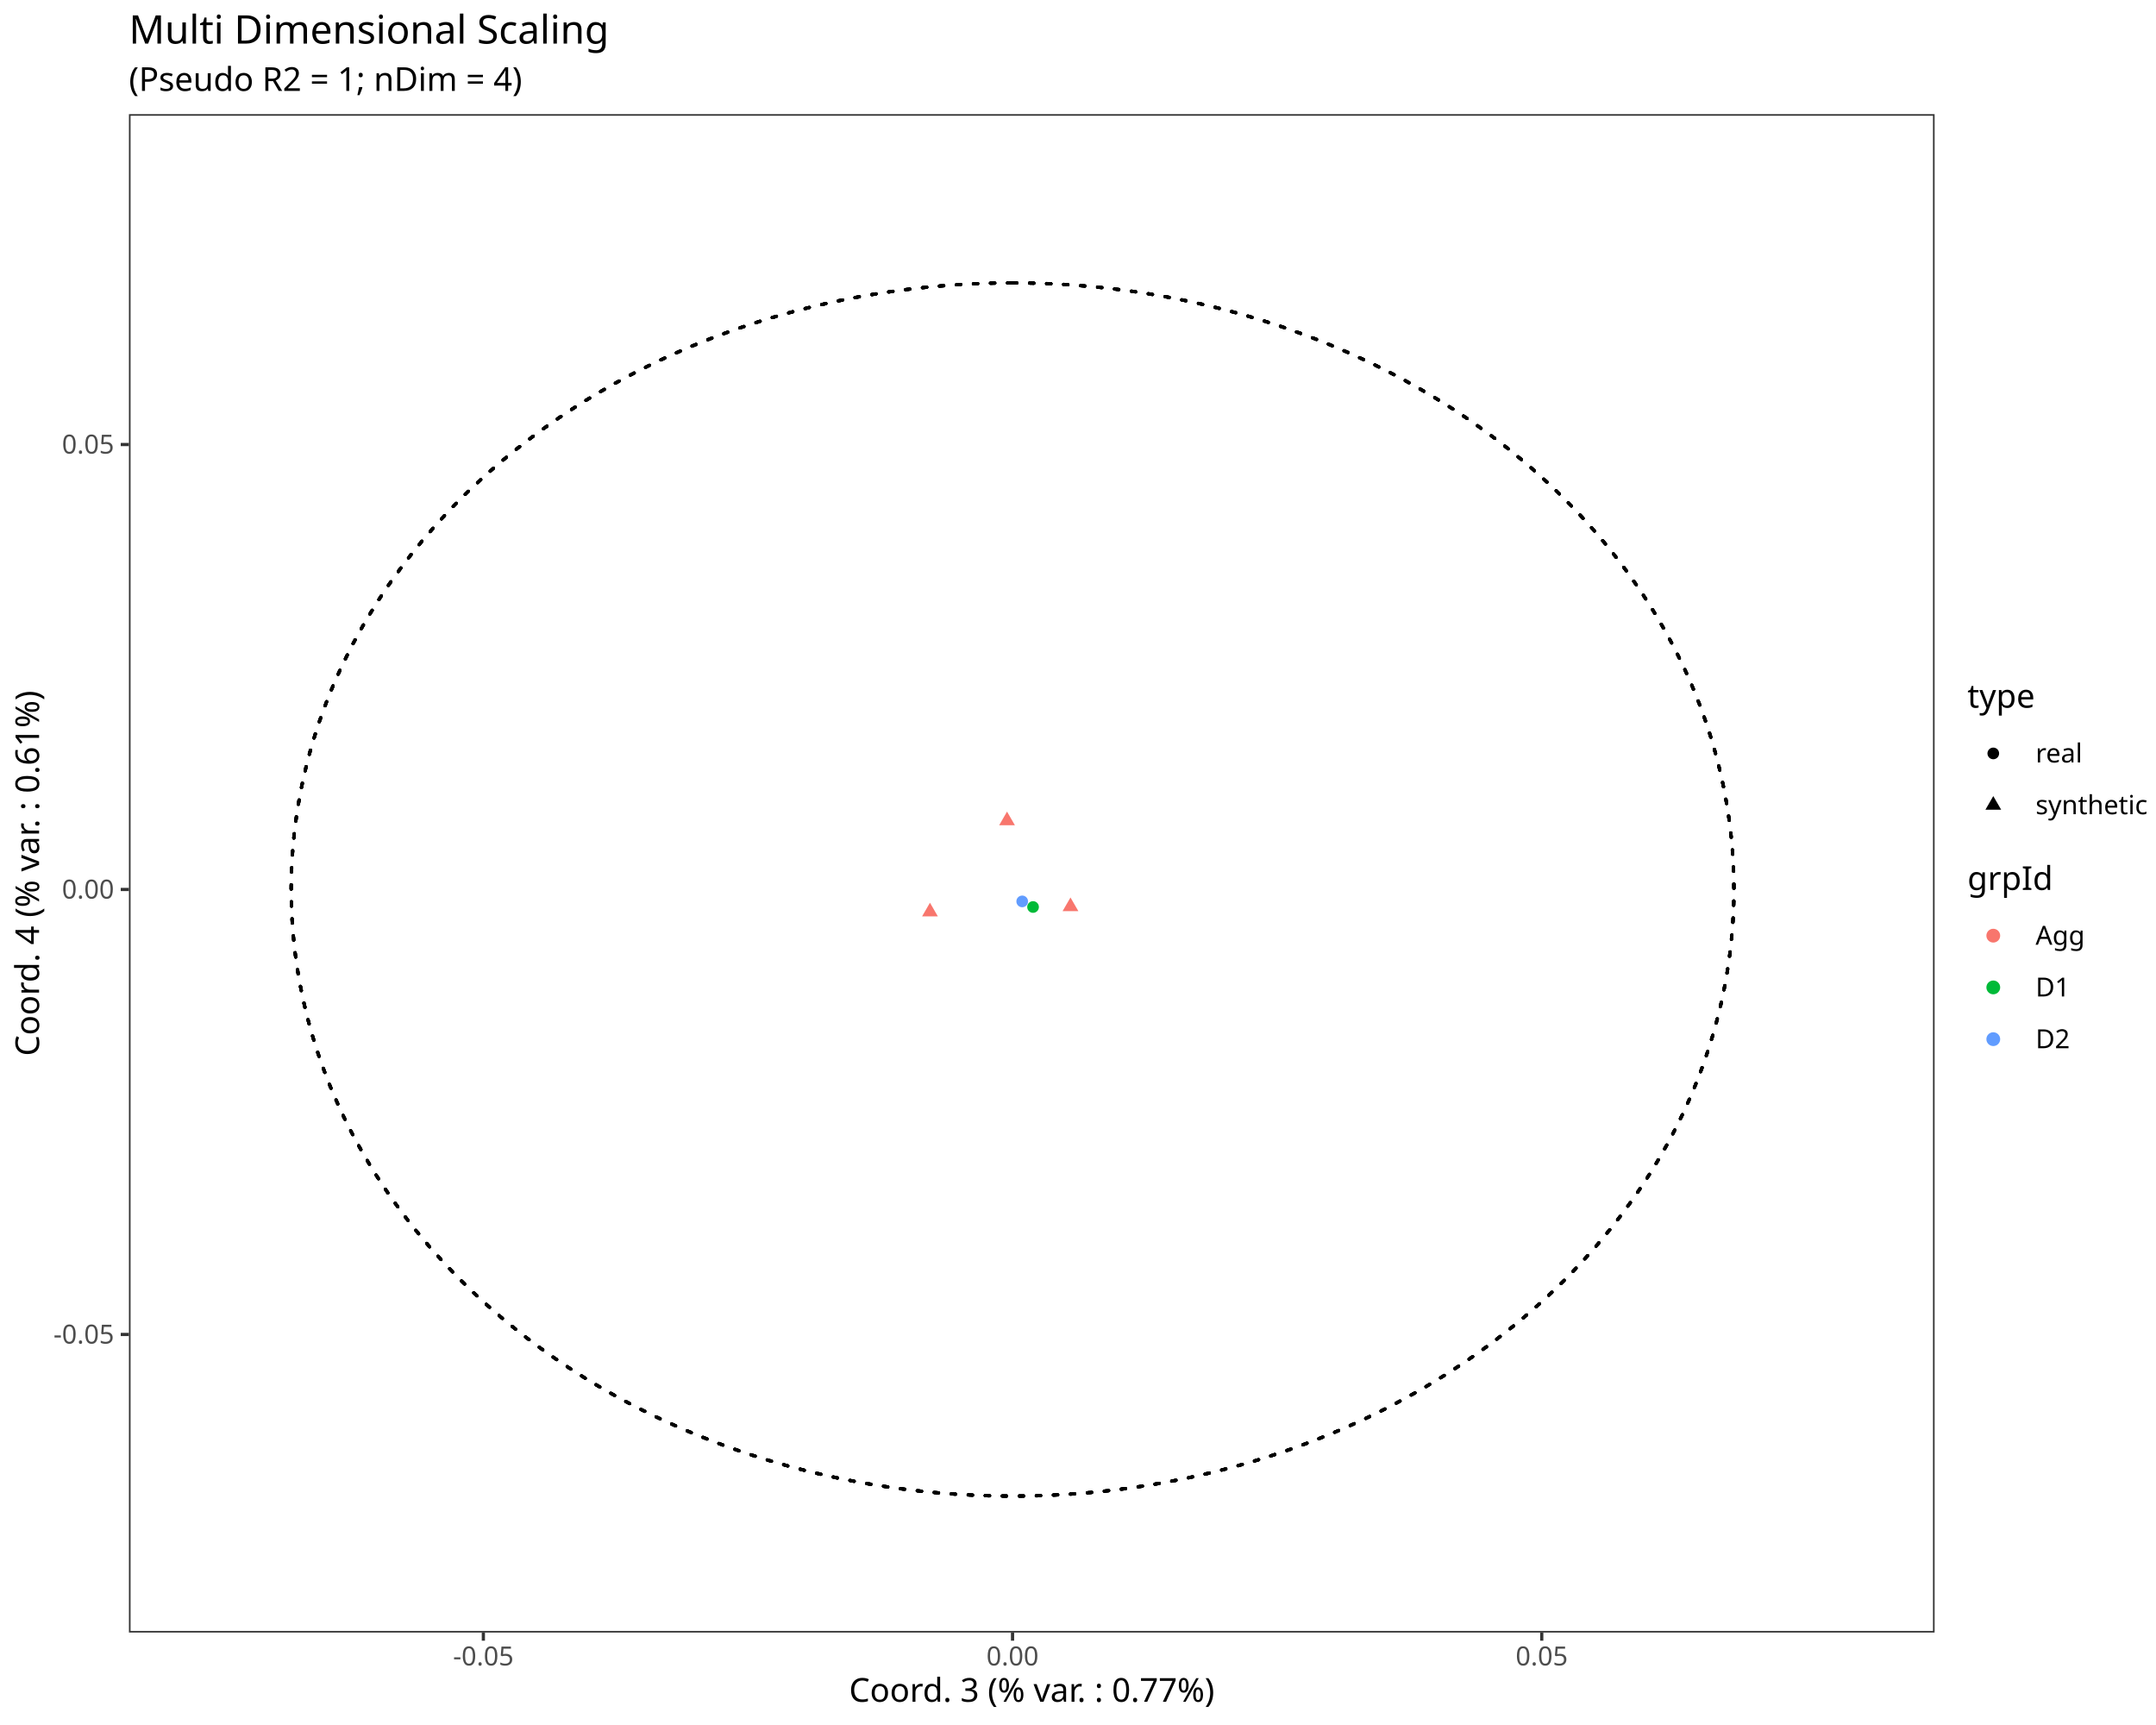
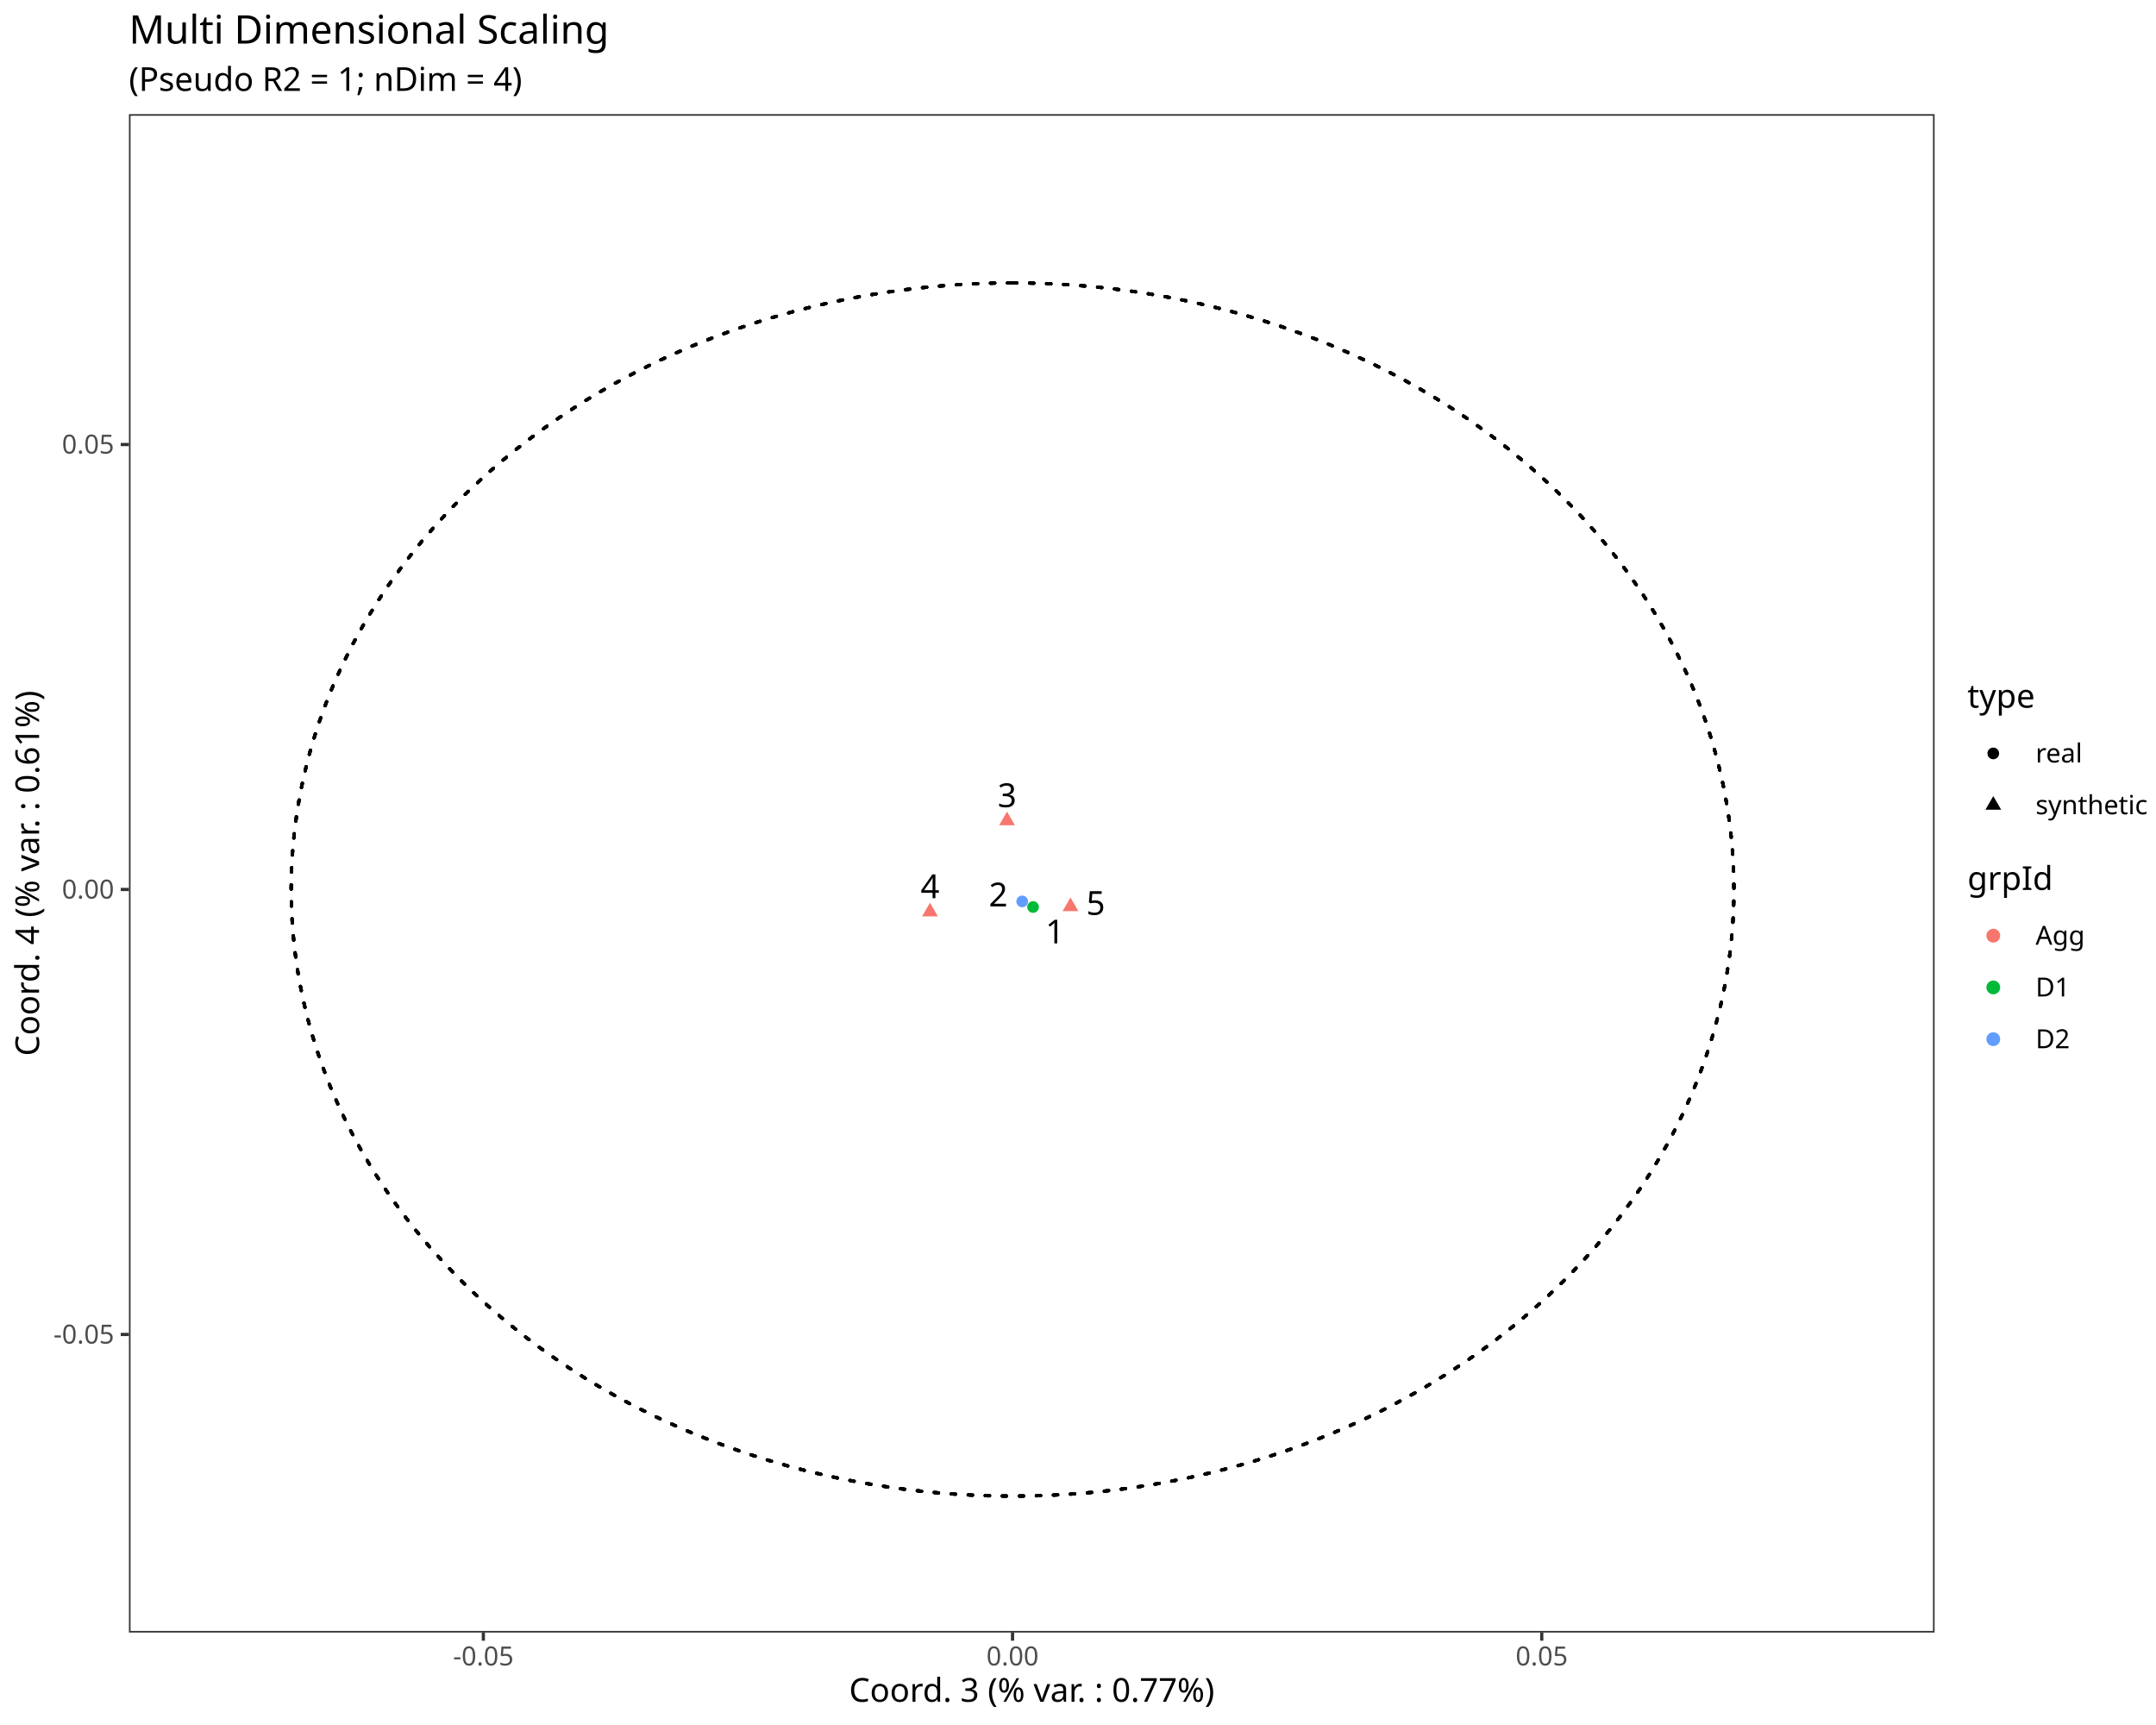
<svg xmlns="http://www.w3.org/2000/svg" class="svglite" data-engine-version="2.0" width="720.00pt" height="576.00pt" viewBox="0 0 720.00 576.00">
  <defs>
    <style type="text/css">
    .svglite line, .svglite polyline, .svglite polygon, .svglite path, .svglite rect, .svglite circle {
      fill: none;
      stroke: #000000;
      stroke-linecap: round;
      stroke-linejoin: round;
      stroke-miterlimit: 10.00;
    }
  </style>
  </defs>
  <rect width="100%" height="100%" style="stroke: none; fill: #FFFFFF;" />
  <defs>
    <clipPath id="cpMC4wMHw3MjAuMDB8MC4wMHw1NzYuMDA=">
      <rect x="0.00" y="0.00" width="720.00" height="576.00" />
    </clipPath>
  </defs>
  <g clip-path="url(#cpMC4wMHw3MjAuMDB8MC4wMHw1NzYuMDA=)">
    <rect x="0.00" y="0.00" width="720.00" height="576.00" style="stroke-width: 1.07; stroke: #FFFFFF; fill: #FFFFFF;" />
  </g>
  <defs>
    <clipPath id="cpNDMuMDZ8NjQ2LjA3fDM4LjEyfDU0NS4xMQ==">
      <rect x="43.06" y="38.12" width="603.00" height="507.00" />
    </clipPath>
  </defs>
  <g clip-path="url(#cpNDMuMDZ8NjQ2LjA3fDM4LjEyfDU0NS4xMQ==)">
    <rect x="43.06" y="38.12" width="603.00" height="507.00" style="stroke-width: 1.07; stroke: none; fill: #FFFFFF;" />
+     <text x="352.30" y="315.01" text-anchor="middle" style="font-size: 11.04px; font-family: sans;" textLength="6.14px" lengthAdjust="spacingAndGlyphs">1</text>
+     <text x="333.37" y="302.66" text-anchor="middle" style="font-size: 11.04px; font-family: sans;" textLength="6.14px" lengthAdjust="spacingAndGlyphs">2</text>
+     <text x="336.32" y="269.50" text-anchor="middle" style="font-size: 11.04px; font-family: sans;" textLength="6.14px" lengthAdjust="spacingAndGlyphs">3</text>
+     <text x="310.58" y="299.92" text-anchor="middle" style="font-size: 11.04px; font-family: sans;" textLength="6.14px" lengthAdjust="spacingAndGlyphs">4</text>
+     <text x="365.91" y="305.48" text-anchor="middle" style="font-size: 11.04px; font-family: sans;" textLength="6.14px" lengthAdjust="spacingAndGlyphs">5</text>
    <circle cx="344.99" cy="302.86" r="1.95" style="stroke-width: 0.71; stroke: none; fill: #00BA38;" />
    <circle cx="341.37" cy="300.99" r="1.95" style="stroke-width: 0.71; stroke: none; fill: #619CFF;" />
    <polygon points="336.30,271.00 338.93,275.56 333.67,275.56 " style="stroke-width: 0.71; stroke: none; fill: #F8766D;" />
    <polygon points="310.56,301.43 313.20,305.99 307.93,305.99 " style="stroke-width: 0.71; stroke: none; fill: #F8766D;" />
    <polygon points="357.49,299.68 360.12,304.24 354.85,304.24 " style="stroke-width: 0.71; stroke: none; fill: #F8766D;" />
    <polygon points="338.14,94.47 342.35,94.50 346.55,94.59 350.75,94.74 354.95,94.96 359.14,95.24 363.32,95.58 367.50,95.98 371.67,96.44 375.83,96.96 379.97,97.54 384.11,98.19 388.23,98.89 392.33,99.66 396.42,100.48 400.49,101.37 404.54,102.31 408.58,103.32 412.59,104.38 416.57,105.50 420.54,106.68 424.47,107.92 428.39,109.21 432.27,110.57 436.13,111.98 439.95,113.44 443.75,114.97 447.51,116.54 451.24,118.17 454.93,119.86 458.59,121.60 462.22,123.40 465.80,125.24 469.35,127.14 472.85,129.09 476.32,131.10 479.74,133.15 483.12,135.25 486.46,137.40 489.75,139.60 492.99,141.85 496.19,144.15 499.34,146.49 502.44,148.88 505.49,151.31 508.49,153.79 511.43,156.31 514.33,158.88 517.17,161.48 519.95,164.13 522.68,166.82 525.36,169.55 527.98,172.31 530.54,175.12 533.04,177.96 535.48,180.84 537.86,183.75 540.18,186.70 542.44,189.68 544.64,192.69 546.77,195.74 548.84,198.82 550.85,201.92 552.79,205.06 554.66,208.22 556.47,211.41 558.22,214.63 559.89,217.87 561.50,221.14 563.04,224.43 564.52,227.74 565.92,231.07 567.25,234.42 568.52,237.79 569.71,241.18 570.84,244.59 571.89,248.01 572.87,251.45 573.78,254.90 574.62,258.37 575.39,261.84 576.08,265.33 576.70,268.82 577.25,272.33 577.73,275.84 578.13,279.36 578.46,282.88 578.72,286.41 578.90,289.95 579.01,293.48 579.05,297.01 579.01,300.55 578.90,304.08 578.72,307.61 578.46,311.14 578.13,314.67 577.73,318.19 577.25,321.70 576.70,325.20 576.08,328.70 575.39,332.19 574.62,335.66 573.78,339.13 572.87,342.58 571.89,346.01 570.84,349.44 569.71,352.84 568.52,356.23 567.25,359.60 565.92,362.96 564.52,366.29 563.04,369.60 561.50,372.89 559.89,376.16 558.22,379.40 556.47,382.61 554.66,385.81 552.79,388.97 550.85,392.10 548.84,395.21 546.77,398.29 544.64,401.33 542.44,404.35 540.18,407.33 537.86,410.28 535.48,413.19 533.04,416.07 530.54,418.91 527.98,421.71 525.36,424.48 522.68,427.21 519.95,429.90 517.17,432.54 514.33,435.15 511.43,437.72 508.49,440.24 505.49,442.71 502.44,445.15 499.34,447.54 496.19,449.88 492.99,452.17 489.75,454.42 486.46,456.62 483.12,458.78 479.74,460.88 476.32,462.93 472.85,464.93 469.35,466.88 465.80,468.78 462.22,470.63 458.59,472.43 454.93,474.17 451.24,475.85 447.51,477.49 443.75,479.06 439.95,480.58 436.13,482.05 432.27,483.46 428.39,484.81 424.47,486.11 420.54,487.35 416.57,488.53 412.59,489.65 408.58,490.71 404.54,491.72 400.49,492.66 396.42,493.55 392.33,494.37 388.23,495.14 384.11,495.84 379.97,496.48 375.83,497.07 371.67,497.59 367.50,498.05 363.32,498.45 359.14,498.79 354.95,499.07 350.75,499.28 346.55,499.44 342.35,499.53 338.14,499.56 333.94,499.53 329.73,499.44 325.53,499.28 321.34,499.07 317.15,498.79 312.96,498.45 308.78,498.05 304.62,497.59 300.46,497.07 296.31,496.48 292.18,495.84 288.06,495.14 283.95,494.37 279.86,493.55 275.79,492.66 271.74,491.72 267.71,490.71 263.70,489.65 259.71,488.53 255.75,487.35 251.81,486.11 247.90,484.81 244.01,483.46 240.16,482.05 236.33,480.58 232.54,479.06 228.77,477.49 225.05,475.85 221.35,474.17 217.69,472.43 214.07,470.63 210.48,468.78 206.94,466.88 203.43,464.93 199.97,462.93 196.54,460.88 193.16,458.78 189.83,456.62 186.54,454.42 183.29,452.17 180.10,449.88 176.95,447.54 173.85,445.15 170.80,442.71 167.80,440.24 164.85,437.72 161.96,435.15 159.12,432.54 156.33,429.90 153.60,427.21 150.93,424.48 148.31,421.71 145.75,418.91 143.25,416.07 140.81,413.19 138.42,410.28 136.10,407.33 133.85,404.35 131.65,401.33 129.51,398.29 127.44,395.21 125.44,392.10 123.50,388.97 121.62,385.81 119.81,382.61 118.07,379.40 116.39,376.16 114.78,372.89 113.24,369.60 111.77,366.29 110.36,362.96 109.03,359.60 107.77,356.23 106.57,352.84 105.45,349.44 104.40,346.01 103.41,342.58 102.50,339.13 101.67,335.66 100.90,332.19 100.21,328.70 99.58,325.20 99.04,321.70 98.56,318.19 98.16,314.67 97.83,311.14 97.57,307.61 97.39,304.08 97.28,300.55 97.24,297.01 97.28,293.48 97.39,289.95 97.57,286.41 97.83,282.88 98.16,279.36 98.56,275.84 99.04,272.33 99.58,268.82 100.21,265.33 100.90,261.84 101.67,258.37 102.50,254.90 103.41,251.45 104.40,248.01 105.45,244.59 106.57,241.18 107.77,237.79 109.03,234.42 110.36,231.07 111.77,227.74 113.24,224.43 114.78,221.14 116.39,217.87 118.07,214.63 119.81,211.41 121.62,208.22 123.50,205.06 125.44,201.92 127.44,198.82 129.51,195.74 131.65,192.69 133.85,189.68 136.10,186.70 138.42,183.75 140.81,180.84 143.25,177.96 145.75,175.12 148.31,172.31 150.93,169.55 153.60,166.82 156.33,164.13 159.12,161.48 161.96,158.88 164.85,156.31 167.80,153.79 170.80,151.31 173.85,148.88 176.95,146.49 180.10,144.15 183.29,141.85 186.54,139.60 189.83,137.40 193.16,135.25 196.54,133.15 199.97,131.10 203.43,129.09 206.94,127.14 210.48,125.24 214.07,123.40 217.69,121.60 221.35,119.86 225.05,118.17 228.77,116.54 232.54,114.97 236.33,113.44 240.16,111.98 244.01,110.57 247.90,109.21 251.81,107.92 255.75,106.68 259.71,105.50 263.70,104.38 267.71,103.32 271.74,102.31 275.79,101.37 279.86,100.48 283.95,99.66 288.06,98.89 292.18,98.19 296.31,97.54 300.46,96.96 304.62,96.44 308.78,95.98 312.96,95.58 317.15,95.24 321.34,94.96 325.53,94.74 329.73,94.59 333.94,94.50 338.14,94.47 " style="stroke-width: 1.07; stroke-dasharray: 1.42,4.27; fill: none;" />
    <polygon points="338.14,94.47 342.35,94.50 346.55,94.59 350.75,94.74 354.95,94.96 359.14,95.24 363.32,95.58 367.50,95.98 371.67,96.44 375.83,96.96 379.97,97.54 384.11,98.19 388.23,98.89 392.33,99.66 396.42,100.48 400.49,101.37 404.54,102.31 408.58,103.32 412.59,104.38 416.57,105.50 420.54,106.68 424.47,107.92 428.39,109.21 432.27,110.57 436.13,111.98 439.95,113.44 443.75,114.97 447.51,116.54 451.24,118.17 454.93,119.86 458.59,121.60 462.22,123.40 465.80,125.24 469.35,127.14 472.85,129.09 476.32,131.10 479.74,133.15 483.12,135.25 486.46,137.40 489.75,139.60 492.99,141.85 496.19,144.15 499.34,146.49 502.44,148.88 505.49,151.31 508.49,153.79 511.43,156.31 514.33,158.88 517.17,161.48 519.95,164.13 522.68,166.82 525.36,169.55 527.98,172.31 530.54,175.12 533.04,177.96 535.48,180.84 537.86,183.75 540.18,186.70 542.44,189.68 544.64,192.69 546.77,195.74 548.84,198.82 550.85,201.92 552.79,205.06 554.66,208.22 556.47,211.41 558.22,214.63 559.89,217.87 561.50,221.14 563.04,224.43 564.52,227.74 565.92,231.07 567.25,234.42 568.52,237.79 569.71,241.18 570.84,244.59 571.89,248.01 572.87,251.45 573.78,254.90 574.62,258.37 575.39,261.84 576.08,265.33 576.70,268.82 577.25,272.33 577.73,275.84 578.13,279.36 578.46,282.88 578.72,286.41 578.90,289.95 579.01,293.48 579.05,297.01 579.01,300.55 578.90,304.08 578.72,307.61 578.46,311.14 578.13,314.67 577.73,318.19 577.25,321.70 576.70,325.20 576.08,328.70 575.39,332.19 574.62,335.66 573.78,339.13 572.87,342.58 571.89,346.01 570.84,349.44 569.71,352.84 568.52,356.23 567.25,359.60 565.92,362.96 564.52,366.29 563.04,369.60 561.50,372.89 559.89,376.16 558.22,379.40 556.47,382.61 554.66,385.81 552.79,388.97 550.85,392.10 548.84,395.21 546.77,398.29 544.64,401.33 542.44,404.35 540.18,407.33 537.86,410.28 535.48,413.19 533.04,416.07 530.54,418.91 527.98,421.71 525.36,424.48 522.68,427.21 519.95,429.90 517.17,432.54 514.33,435.15 511.43,437.72 508.49,440.24 505.49,442.71 502.44,445.15 499.34,447.54 496.19,449.88 492.99,452.17 489.75,454.42 486.46,456.62 483.12,458.78 479.74,460.88 476.32,462.93 472.85,464.93 469.35,466.88 465.80,468.78 462.22,470.63 458.59,472.43 454.93,474.17 451.24,475.85 447.51,477.49 443.75,479.06 439.95,480.58 436.13,482.05 432.27,483.46 428.39,484.81 424.47,486.11 420.54,487.35 416.57,488.53 412.59,489.65 408.58,490.71 404.54,491.72 400.49,492.66 396.42,493.55 392.33,494.37 388.23,495.14 384.11,495.84 379.97,496.48 375.83,497.07 371.67,497.59 367.50,498.05 363.32,498.45 359.14,498.79 354.95,499.07 350.75,499.28 346.55,499.44 342.35,499.53 338.14,499.56 333.94,499.53 329.73,499.44 325.53,499.28 321.34,499.07 317.15,498.79 312.96,498.45 308.78,498.05 304.62,497.59 300.46,497.07 296.31,496.48 292.18,495.84 288.06,495.14 283.95,494.37 279.86,493.55 275.79,492.66 271.74,491.72 267.71,490.71 263.70,489.65 259.71,488.53 255.75,487.35 251.81,486.11 247.90,484.81 244.01,483.46 240.16,482.05 236.33,480.58 232.54,479.06 228.77,477.49 225.05,475.85 221.35,474.17 217.69,472.43 214.07,470.63 210.48,468.78 206.94,466.88 203.43,464.93 199.97,462.93 196.54,460.88 193.16,458.78 189.83,456.62 186.54,454.42 183.29,452.17 180.10,449.88 176.95,447.54 173.85,445.15 170.80,442.71 167.80,440.24 164.85,437.72 161.96,435.15 159.12,432.54 156.33,429.90 153.60,427.21 150.93,424.48 148.31,421.71 145.75,418.91 143.25,416.07 140.81,413.19 138.42,410.28 136.10,407.33 133.85,404.35 131.65,401.33 129.51,398.29 127.44,395.21 125.44,392.10 123.50,388.97 121.62,385.81 119.81,382.61 118.07,379.40 116.39,376.16 114.78,372.89 113.24,369.60 111.77,366.29 110.36,362.96 109.03,359.60 107.77,356.23 106.57,352.84 105.45,349.44 104.40,346.01 103.41,342.58 102.50,339.13 101.67,335.66 100.90,332.19 100.21,328.70 99.58,325.20 99.04,321.70 98.56,318.19 98.16,314.67 97.83,311.14 97.57,307.61 97.39,304.08 97.28,300.55 97.24,297.01 97.28,293.48 97.39,289.95 97.57,286.41 97.83,282.88 98.16,279.36 98.56,275.84 99.04,272.33 99.58,268.82 100.21,265.33 100.90,261.84 101.67,258.37 102.50,254.90 103.41,251.45 104.40,248.01 105.45,244.59 106.57,241.18 107.77,237.79 109.03,234.42 110.36,231.07 111.77,227.74 113.24,224.43 114.78,221.14 116.39,217.87 118.07,214.63 119.81,211.41 121.62,208.22 123.50,205.06 125.44,201.92 127.44,198.82 129.51,195.74 131.65,192.69 133.85,189.68 136.10,186.70 138.42,183.75 140.81,180.84 143.25,177.96 145.75,175.12 148.31,172.31 150.93,169.55 153.60,166.82 156.33,164.13 159.12,161.48 161.96,158.88 164.85,156.31 167.80,153.79 170.80,151.31 173.85,148.88 176.95,146.49 180.10,144.15 183.29,141.85 186.54,139.60 189.83,137.40 193.16,135.25 196.54,133.15 199.97,131.10 203.43,129.09 206.94,127.14 210.48,125.24 214.07,123.40 217.69,121.60 221.35,119.86 225.05,118.17 228.77,116.54 232.54,114.97 236.33,113.44 240.16,111.98 244.01,110.57 247.90,109.21 251.81,107.92 255.75,106.68 259.71,105.50 263.70,104.38 267.71,103.32 271.74,102.31 275.79,101.37 279.86,100.48 283.95,99.66 288.06,98.89 292.18,98.19 296.31,97.54 300.46,96.96 304.62,96.44 308.78,95.98 312.96,95.58 317.15,95.24 321.34,94.96 325.53,94.74 329.73,94.59 333.94,94.50 338.14,94.47 " style="stroke-width: 1.07; stroke-dasharray: 1.42,4.27; fill: none;" />
    <polygon points="338.14,94.47 342.35,94.50 346.55,94.59 350.75,94.74 354.95,94.96 359.14,95.24 363.32,95.58 367.50,95.98 371.67,96.44 375.83,96.96 379.97,97.54 384.11,98.19 388.23,98.89 392.33,99.66 396.42,100.48 400.49,101.37 404.54,102.31 408.58,103.32 412.59,104.38 416.57,105.50 420.54,106.68 424.47,107.92 428.39,109.21 432.27,110.57 436.13,111.98 439.95,113.44 443.75,114.97 447.51,116.54 451.24,118.17 454.93,119.86 458.59,121.60 462.22,123.40 465.80,125.24 469.35,127.14 472.85,129.09 476.32,131.10 479.74,133.15 483.12,135.25 486.46,137.40 489.75,139.60 492.99,141.85 496.19,144.15 499.34,146.49 502.44,148.88 505.49,151.31 508.49,153.79 511.43,156.31 514.33,158.88 517.17,161.48 519.95,164.13 522.68,166.82 525.36,169.55 527.98,172.31 530.54,175.12 533.04,177.96 535.48,180.84 537.86,183.75 540.18,186.70 542.44,189.68 544.64,192.69 546.77,195.74 548.84,198.82 550.85,201.92 552.79,205.06 554.66,208.22 556.47,211.41 558.22,214.63 559.89,217.87 561.50,221.14 563.04,224.43 564.52,227.74 565.92,231.07 567.25,234.42 568.52,237.79 569.71,241.18 570.84,244.59 571.89,248.01 572.87,251.45 573.78,254.90 574.62,258.37 575.39,261.84 576.08,265.33 576.70,268.82 577.25,272.33 577.73,275.84 578.13,279.36 578.46,282.88 578.72,286.41 578.90,289.95 579.01,293.48 579.05,297.01 579.01,300.55 578.90,304.08 578.72,307.61 578.46,311.14 578.13,314.67 577.73,318.19 577.25,321.70 576.70,325.20 576.08,328.70 575.39,332.19 574.62,335.66 573.78,339.13 572.87,342.58 571.89,346.01 570.84,349.44 569.71,352.84 568.52,356.23 567.25,359.60 565.92,362.96 564.52,366.29 563.04,369.60 561.50,372.89 559.89,376.16 558.22,379.40 556.47,382.61 554.66,385.81 552.79,388.97 550.85,392.10 548.84,395.21 546.77,398.29 544.64,401.33 542.44,404.35 540.18,407.33 537.86,410.28 535.48,413.19 533.04,416.07 530.54,418.91 527.98,421.71 525.36,424.48 522.68,427.21 519.95,429.90 517.17,432.54 514.33,435.15 511.43,437.72 508.49,440.24 505.49,442.71 502.44,445.15 499.34,447.54 496.19,449.88 492.99,452.17 489.75,454.42 486.46,456.62 483.12,458.78 479.74,460.88 476.32,462.93 472.85,464.93 469.35,466.88 465.80,468.78 462.22,470.63 458.59,472.43 454.93,474.17 451.24,475.85 447.51,477.49 443.75,479.06 439.95,480.58 436.13,482.05 432.27,483.46 428.39,484.81 424.47,486.11 420.54,487.35 416.57,488.53 412.59,489.65 408.58,490.71 404.54,491.72 400.49,492.66 396.42,493.55 392.33,494.37 388.23,495.14 384.11,495.84 379.97,496.48 375.83,497.07 371.67,497.59 367.50,498.05 363.32,498.45 359.14,498.79 354.95,499.07 350.75,499.28 346.55,499.44 342.35,499.53 338.14,499.56 333.94,499.53 329.73,499.44 325.53,499.28 321.34,499.07 317.15,498.79 312.96,498.45 308.78,498.05 304.62,497.59 300.46,497.07 296.31,496.48 292.18,495.84 288.06,495.14 283.95,494.37 279.86,493.55 275.79,492.66 271.74,491.72 267.71,490.71 263.70,489.65 259.71,488.53 255.75,487.35 251.81,486.11 247.90,484.81 244.01,483.46 240.16,482.05 236.33,480.58 232.54,479.06 228.77,477.49 225.05,475.85 221.35,474.17 217.69,472.43 214.07,470.63 210.48,468.78 206.94,466.88 203.43,464.93 199.97,462.93 196.54,460.88 193.16,458.78 189.83,456.62 186.54,454.42 183.29,452.17 180.10,449.88 176.95,447.54 173.85,445.15 170.80,442.71 167.80,440.24 164.85,437.72 161.96,435.15 159.12,432.54 156.33,429.90 153.60,427.21 150.93,424.48 148.31,421.71 145.75,418.91 143.25,416.07 140.81,413.19 138.42,410.28 136.10,407.33 133.85,404.35 131.65,401.33 129.51,398.29 127.44,395.21 125.44,392.10 123.50,388.97 121.62,385.81 119.81,382.61 118.07,379.40 116.39,376.16 114.78,372.89 113.24,369.60 111.77,366.29 110.36,362.96 109.03,359.60 107.77,356.23 106.57,352.84 105.45,349.44 104.40,346.01 103.41,342.58 102.50,339.13 101.67,335.66 100.90,332.19 100.21,328.70 99.58,325.20 99.04,321.70 98.56,318.19 98.16,314.67 97.83,311.14 97.57,307.61 97.39,304.08 97.28,300.55 97.24,297.01 97.28,293.48 97.39,289.95 97.57,286.41 97.83,282.88 98.16,279.36 98.56,275.84 99.04,272.33 99.58,268.82 100.21,265.33 100.90,261.84 101.67,258.37 102.50,254.90 103.41,251.45 104.40,248.01 105.45,244.59 106.57,241.18 107.77,237.79 109.03,234.42 110.36,231.07 111.77,227.74 113.24,224.43 114.78,221.14 116.39,217.87 118.07,214.63 119.81,211.41 121.62,208.22 123.50,205.06 125.44,201.92 127.44,198.82 129.51,195.74 131.65,192.69 133.85,189.68 136.10,186.70 138.42,183.75 140.81,180.84 143.25,177.96 145.75,175.12 148.31,172.31 150.93,169.55 153.60,166.82 156.33,164.13 159.12,161.48 161.96,158.88 164.85,156.31 167.80,153.79 170.80,151.31 173.85,148.88 176.95,146.49 180.10,144.15 183.29,141.85 186.54,139.60 189.83,137.40 193.16,135.25 196.54,133.15 199.97,131.10 203.43,129.09 206.94,127.14 210.48,125.24 214.07,123.40 217.69,121.60 221.35,119.86 225.05,118.17 228.77,116.54 232.54,114.97 236.33,113.44 240.16,111.98 244.01,110.57 247.90,109.21 251.81,107.92 255.75,106.68 259.71,105.50 263.70,104.38 267.71,103.32 271.74,102.31 275.79,101.37 279.86,100.48 283.95,99.66 288.06,98.89 292.18,98.19 296.31,97.54 300.46,96.96 304.62,96.44 308.78,95.98 312.96,95.58 317.15,95.24 321.34,94.96 325.53,94.74 329.73,94.59 333.94,94.50 338.14,94.47 " style="stroke-width: 1.07; stroke-dasharray: 1.42,4.27; fill: none;" />
    <polygon points="338.14,94.47 342.35,94.50 346.55,94.59 350.75,94.74 354.95,94.96 359.14,95.24 363.32,95.58 367.50,95.98 371.67,96.44 375.83,96.96 379.97,97.54 384.11,98.19 388.23,98.89 392.33,99.66 396.42,100.48 400.49,101.37 404.54,102.31 408.58,103.32 412.59,104.38 416.57,105.50 420.54,106.68 424.47,107.92 428.39,109.21 432.27,110.57 436.13,111.98 439.95,113.44 443.75,114.97 447.51,116.54 451.24,118.17 454.93,119.86 458.59,121.60 462.22,123.40 465.80,125.24 469.35,127.14 472.85,129.09 476.32,131.10 479.74,133.15 483.12,135.25 486.46,137.40 489.75,139.60 492.99,141.85 496.19,144.15 499.34,146.49 502.44,148.88 505.49,151.31 508.49,153.79 511.43,156.31 514.33,158.88 517.17,161.48 519.95,164.13 522.68,166.82 525.36,169.55 527.98,172.31 530.54,175.12 533.04,177.96 535.48,180.84 537.86,183.75 540.18,186.70 542.44,189.68 544.64,192.69 546.77,195.74 548.84,198.82 550.85,201.92 552.79,205.06 554.66,208.22 556.47,211.41 558.22,214.63 559.89,217.87 561.50,221.14 563.04,224.43 564.52,227.74 565.92,231.07 567.25,234.42 568.52,237.79 569.71,241.18 570.84,244.59 571.89,248.01 572.87,251.45 573.78,254.90 574.62,258.37 575.39,261.84 576.08,265.33 576.70,268.82 577.25,272.33 577.73,275.84 578.13,279.36 578.46,282.88 578.72,286.41 578.90,289.95 579.01,293.48 579.05,297.01 579.01,300.55 578.90,304.08 578.72,307.61 578.46,311.14 578.13,314.67 577.73,318.19 577.25,321.70 576.70,325.20 576.08,328.70 575.39,332.19 574.62,335.66 573.78,339.13 572.87,342.58 571.89,346.01 570.84,349.44 569.71,352.84 568.52,356.23 567.25,359.60 565.92,362.96 564.52,366.29 563.04,369.60 561.50,372.89 559.89,376.16 558.22,379.40 556.47,382.61 554.66,385.81 552.79,388.97 550.85,392.10 548.84,395.21 546.77,398.29 544.64,401.33 542.44,404.35 540.18,407.33 537.86,410.28 535.48,413.19 533.04,416.07 530.54,418.91 527.98,421.71 525.36,424.48 522.68,427.21 519.95,429.90 517.17,432.54 514.33,435.15 511.43,437.72 508.49,440.24 505.49,442.71 502.44,445.15 499.34,447.54 496.19,449.88 492.99,452.17 489.75,454.42 486.46,456.62 483.12,458.78 479.74,460.88 476.32,462.93 472.85,464.93 469.35,466.88 465.80,468.78 462.22,470.63 458.59,472.43 454.93,474.17 451.24,475.85 447.51,477.49 443.75,479.06 439.95,480.58 436.13,482.05 432.27,483.46 428.39,484.81 424.47,486.11 420.54,487.35 416.57,488.53 412.59,489.65 408.58,490.71 404.54,491.72 400.49,492.66 396.42,493.55 392.33,494.37 388.23,495.14 384.11,495.84 379.97,496.48 375.83,497.07 371.67,497.59 367.50,498.05 363.32,498.45 359.14,498.79 354.95,499.07 350.75,499.28 346.55,499.44 342.35,499.53 338.14,499.56 333.94,499.53 329.73,499.44 325.53,499.28 321.34,499.07 317.15,498.79 312.96,498.45 308.78,498.05 304.62,497.59 300.46,497.07 296.31,496.48 292.18,495.84 288.06,495.14 283.95,494.37 279.86,493.55 275.79,492.66 271.74,491.72 267.71,490.71 263.70,489.65 259.71,488.53 255.75,487.35 251.81,486.11 247.90,484.81 244.01,483.46 240.16,482.05 236.33,480.58 232.54,479.06 228.77,477.49 225.05,475.85 221.35,474.17 217.69,472.43 214.07,470.63 210.48,468.78 206.94,466.88 203.43,464.93 199.97,462.93 196.54,460.88 193.16,458.78 189.83,456.62 186.54,454.42 183.29,452.17 180.10,449.88 176.95,447.54 173.85,445.15 170.80,442.71 167.80,440.24 164.85,437.72 161.96,435.15 159.12,432.54 156.33,429.90 153.60,427.21 150.93,424.48 148.31,421.71 145.75,418.91 143.25,416.07 140.81,413.19 138.42,410.28 136.10,407.33 133.85,404.35 131.65,401.33 129.51,398.29 127.44,395.21 125.44,392.10 123.50,388.97 121.62,385.81 119.81,382.61 118.07,379.40 116.39,376.16 114.78,372.89 113.24,369.60 111.77,366.29 110.36,362.96 109.03,359.60 107.77,356.23 106.57,352.84 105.45,349.44 104.40,346.01 103.41,342.58 102.50,339.13 101.67,335.66 100.90,332.19 100.21,328.70 99.58,325.20 99.04,321.70 98.56,318.19 98.16,314.67 97.83,311.14 97.57,307.61 97.39,304.08 97.28,300.55 97.24,297.01 97.28,293.48 97.39,289.95 97.57,286.41 97.83,282.88 98.16,279.36 98.56,275.84 99.04,272.33 99.58,268.82 100.21,265.33 100.90,261.84 101.67,258.37 102.50,254.90 103.41,251.45 104.40,248.01 105.45,244.59 106.57,241.18 107.77,237.79 109.03,234.42 110.36,231.07 111.77,227.74 113.24,224.43 114.78,221.14 116.39,217.87 118.07,214.63 119.81,211.41 121.62,208.22 123.50,205.06 125.44,201.92 127.44,198.82 129.51,195.74 131.65,192.69 133.85,189.68 136.10,186.70 138.42,183.75 140.81,180.84 143.25,177.96 145.75,175.12 148.31,172.31 150.93,169.55 153.60,166.82 156.33,164.13 159.12,161.48 161.96,158.88 164.85,156.31 167.80,153.79 170.80,151.31 173.85,148.88 176.95,146.49 180.10,144.15 183.29,141.85 186.54,139.60 189.83,137.40 193.16,135.25 196.54,133.15 199.97,131.10 203.43,129.09 206.94,127.14 210.48,125.24 214.07,123.40 217.69,121.60 221.35,119.86 225.05,118.17 228.77,116.54 232.54,114.97 236.33,113.44 240.16,111.98 244.01,110.57 247.90,109.21 251.81,107.92 255.75,106.68 259.71,105.50 263.70,104.38 267.71,103.32 271.74,102.31 275.79,101.37 279.86,100.48 283.95,99.66 288.06,98.89 292.18,98.19 296.31,97.54 300.46,96.96 304.62,96.44 308.78,95.98 312.96,95.58 317.15,95.24 321.34,94.96 325.53,94.74 329.73,94.59 333.94,94.50 338.14,94.47 " style="stroke-width: 1.07; stroke-dasharray: 1.42,4.27; fill: none;" />
    <polygon points="338.14,94.47 342.35,94.50 346.55,94.59 350.75,94.74 354.95,94.96 359.14,95.24 363.32,95.58 367.50,95.98 371.67,96.44 375.83,96.96 379.97,97.54 384.11,98.19 388.23,98.89 392.33,99.66 396.42,100.48 400.49,101.37 404.54,102.31 408.58,103.32 412.59,104.38 416.57,105.50 420.54,106.68 424.47,107.92 428.39,109.21 432.27,110.57 436.13,111.98 439.95,113.44 443.75,114.97 447.51,116.54 451.24,118.17 454.93,119.86 458.59,121.60 462.22,123.40 465.80,125.24 469.35,127.14 472.85,129.09 476.32,131.10 479.74,133.15 483.12,135.25 486.46,137.40 489.75,139.60 492.99,141.85 496.19,144.15 499.34,146.49 502.44,148.88 505.49,151.31 508.49,153.79 511.43,156.31 514.33,158.88 517.17,161.48 519.95,164.13 522.68,166.82 525.36,169.55 527.98,172.31 530.54,175.12 533.04,177.96 535.48,180.84 537.86,183.75 540.18,186.70 542.44,189.68 544.64,192.69 546.77,195.74 548.84,198.82 550.85,201.92 552.79,205.06 554.66,208.22 556.47,211.41 558.22,214.63 559.89,217.87 561.50,221.14 563.04,224.43 564.52,227.74 565.92,231.07 567.25,234.42 568.52,237.79 569.71,241.18 570.84,244.59 571.89,248.01 572.87,251.45 573.78,254.90 574.62,258.37 575.39,261.84 576.08,265.33 576.70,268.82 577.25,272.33 577.73,275.84 578.13,279.36 578.46,282.88 578.72,286.41 578.90,289.95 579.01,293.48 579.05,297.01 579.01,300.55 578.90,304.08 578.72,307.61 578.46,311.14 578.13,314.67 577.73,318.19 577.25,321.70 576.70,325.20 576.08,328.70 575.39,332.19 574.62,335.66 573.78,339.13 572.87,342.58 571.89,346.01 570.84,349.44 569.71,352.84 568.52,356.23 567.25,359.60 565.92,362.96 564.52,366.29 563.04,369.60 561.50,372.89 559.89,376.16 558.22,379.40 556.47,382.61 554.66,385.81 552.79,388.97 550.85,392.10 548.84,395.21 546.77,398.29 544.64,401.33 542.44,404.35 540.18,407.33 537.86,410.28 535.48,413.19 533.04,416.07 530.54,418.91 527.98,421.71 525.36,424.48 522.68,427.21 519.95,429.90 517.17,432.54 514.33,435.15 511.43,437.72 508.49,440.24 505.49,442.71 502.44,445.15 499.34,447.54 496.19,449.88 492.99,452.17 489.75,454.42 486.46,456.62 483.12,458.78 479.74,460.88 476.32,462.93 472.85,464.93 469.35,466.88 465.80,468.78 462.22,470.63 458.59,472.43 454.93,474.17 451.24,475.85 447.51,477.49 443.75,479.06 439.95,480.58 436.13,482.05 432.27,483.46 428.39,484.81 424.47,486.11 420.54,487.35 416.57,488.53 412.59,489.65 408.58,490.71 404.54,491.72 400.49,492.66 396.42,493.55 392.33,494.37 388.23,495.14 384.11,495.84 379.97,496.48 375.83,497.07 371.67,497.59 367.50,498.05 363.32,498.45 359.14,498.79 354.95,499.07 350.75,499.28 346.55,499.44 342.35,499.53 338.14,499.56 333.94,499.53 329.73,499.44 325.53,499.28 321.34,499.07 317.15,498.79 312.96,498.45 308.78,498.05 304.62,497.59 300.46,497.07 296.31,496.48 292.18,495.84 288.06,495.14 283.95,494.37 279.86,493.55 275.79,492.66 271.74,491.72 267.71,490.71 263.70,489.65 259.71,488.53 255.75,487.35 251.81,486.11 247.90,484.81 244.01,483.46 240.16,482.05 236.33,480.58 232.54,479.06 228.77,477.49 225.05,475.85 221.35,474.17 217.69,472.43 214.07,470.63 210.48,468.78 206.94,466.88 203.43,464.93 199.97,462.93 196.54,460.88 193.16,458.78 189.83,456.62 186.54,454.42 183.29,452.17 180.10,449.88 176.95,447.54 173.85,445.15 170.80,442.71 167.80,440.24 164.85,437.72 161.96,435.15 159.12,432.54 156.33,429.90 153.60,427.21 150.93,424.48 148.31,421.71 145.75,418.91 143.25,416.07 140.81,413.19 138.42,410.28 136.10,407.33 133.85,404.35 131.65,401.33 129.51,398.29 127.44,395.21 125.44,392.10 123.50,388.97 121.62,385.81 119.81,382.61 118.07,379.40 116.39,376.16 114.78,372.89 113.24,369.60 111.77,366.29 110.36,362.96 109.03,359.60 107.77,356.23 106.57,352.84 105.45,349.44 104.40,346.01 103.41,342.58 102.50,339.13 101.67,335.66 100.90,332.19 100.21,328.70 99.58,325.20 99.04,321.70 98.56,318.19 98.16,314.67 97.83,311.14 97.57,307.61 97.39,304.08 97.28,300.55 97.24,297.01 97.28,293.48 97.39,289.95 97.57,286.41 97.83,282.88 98.16,279.36 98.56,275.84 99.04,272.33 99.58,268.82 100.21,265.33 100.90,261.84 101.67,258.37 102.50,254.90 103.41,251.45 104.40,248.01 105.45,244.59 106.57,241.18 107.77,237.79 109.03,234.42 110.36,231.07 111.77,227.74 113.24,224.43 114.78,221.14 116.39,217.87 118.07,214.63 119.81,211.41 121.62,208.22 123.50,205.06 125.44,201.92 127.44,198.82 129.51,195.74 131.65,192.69 133.85,189.68 136.10,186.70 138.42,183.75 140.81,180.84 143.25,177.96 145.75,175.12 148.31,172.31 150.93,169.55 153.60,166.82 156.33,164.13 159.12,161.48 161.96,158.88 164.85,156.31 167.80,153.79 170.80,151.31 173.85,148.88 176.95,146.49 180.10,144.15 183.29,141.85 186.54,139.60 189.83,137.40 193.16,135.25 196.54,133.15 199.97,131.10 203.43,129.09 206.94,127.14 210.48,125.24 214.07,123.40 217.69,121.60 221.35,119.86 225.05,118.17 228.77,116.54 232.54,114.97 236.33,113.44 240.16,111.98 244.01,110.57 247.90,109.21 251.81,107.92 255.75,106.68 259.71,105.50 263.70,104.38 267.71,103.32 271.74,102.31 275.79,101.37 279.86,100.48 283.95,99.66 288.06,98.89 292.18,98.19 296.31,97.54 300.46,96.96 304.62,96.44 308.78,95.98 312.96,95.58 317.15,95.24 321.34,94.96 325.53,94.74 329.73,94.59 333.94,94.50 338.14,94.47 " style="stroke-width: 1.07; stroke-dasharray: 1.42,4.27; fill: none;" />
    <rect x="43.06" y="38.12" width="603.00" height="507.00" style="stroke-width: 1.07; stroke: #333333;" />
  </g>
  <g clip-path="url(#cpMC4wMHw3MjAuMDB8MC4wMHw1NzYuMDA=)">
    <text x="38.13" y="448.63" text-anchor="end" style="font-size: 8.80px; fill: #4D4D4D; font-family: sans;" textLength="20.06px" lengthAdjust="spacingAndGlyphs">-0.05</text>
    <text x="38.13" y="300.04" text-anchor="end" style="font-size: 8.80px; fill: #4D4D4D; font-family: sans;" textLength="17.13px" lengthAdjust="spacingAndGlyphs">0.00</text>
    <text x="38.13" y="151.45" text-anchor="end" style="font-size: 8.80px; fill: #4D4D4D; font-family: sans;" textLength="17.13px" lengthAdjust="spacingAndGlyphs">0.05</text>
    <polyline points="40.32,445.60 43.06,445.60 " style="stroke-width: 1.07; stroke: #333333; stroke-linecap: butt;" />
    <polyline points="40.32,297.01 43.06,297.01 " style="stroke-width: 1.07; stroke: #333333; stroke-linecap: butt;" />
    <polyline points="40.32,148.43 43.06,148.43 " style="stroke-width: 1.07; stroke: #333333; stroke-linecap: butt;" />
    <polyline points="161.42,547.85 161.42,545.11 " style="stroke-width: 1.07; stroke: #333333; stroke-linecap: butt;" />
    <polyline points="338.14,547.85 338.14,545.11 " style="stroke-width: 1.07; stroke: #333333; stroke-linecap: butt;" />
    <polyline points="514.87,547.85 514.87,545.11 " style="stroke-width: 1.07; stroke: #333333; stroke-linecap: butt;" />
    <text x="161.42" y="556.10" text-anchor="middle" style="font-size: 8.80px; fill: #4D4D4D; font-family: sans;" textLength="20.06px" lengthAdjust="spacingAndGlyphs">-0.05</text>
    <text x="338.14" y="556.10" text-anchor="middle" style="font-size: 8.80px; fill: #4D4D4D; font-family: sans;" textLength="17.13px" lengthAdjust="spacingAndGlyphs">0.00</text>
    <text x="514.87" y="556.10" text-anchor="middle" style="font-size: 8.80px; fill: #4D4D4D; font-family: sans;" textLength="17.13px" lengthAdjust="spacingAndGlyphs">0.05</text>
    <text x="344.56" y="568.24" text-anchor="middle" style="font-size: 11.00px; font-family: sans;" textLength="124.11px" lengthAdjust="spacingAndGlyphs">Coord. 3 (% var. : 0.77%)</text>
    <text transform="translate(13.05,291.61) rotate(-90)" text-anchor="middle" style="font-size: 11.00px; font-family: sans;" textLength="124.11px" lengthAdjust="spacingAndGlyphs">Coord. 4 (% var. : 0.61%)</text>
    <rect x="657.02" y="227.60" width="57.50" height="49.89" style="stroke-width: 1.07; stroke: none; fill: #FFFFFF;" />
    <text x="657.02" y="236.31" style="font-size: 11.00px; font-family: sans;" textLength="20.80px" lengthAdjust="spacingAndGlyphs">type</text>
    <rect x="657.02" y="242.94" width="17.28" height="17.28" style="stroke-width: 1.07; stroke: none; fill: #FFFFFF;" />
    <circle cx="665.66" cy="251.58" r="1.95" style="stroke-width: 0.71; stroke: none; fill: #000000;" />
    <rect x="657.02" y="260.22" width="17.28" height="17.28" style="stroke-width: 1.07; stroke: none; fill: #FFFFFF;" />
    <polygon points="665.66,265.82 668.30,270.38 663.03,270.38 " style="stroke-width: 0.71; stroke: none; fill: #000000;" />
    <text x="679.78" y="254.60" style="font-size: 8.80px; font-family: sans;" textLength="14.67px" lengthAdjust="spacingAndGlyphs">real</text>
    <text x="679.78" y="271.88" style="font-size: 8.80px; font-family: sans;" textLength="34.74px" lengthAdjust="spacingAndGlyphs">synthetic</text>
    <rect x="657.02" y="288.45" width="38.42" height="67.17" style="stroke-width: 1.07; stroke: none; fill: #FFFFFF;" />
    <text x="657.02" y="297.17" style="font-size: 11.00px; font-family: sans;" textLength="25.07px" lengthAdjust="spacingAndGlyphs">grpId</text>
    <rect x="657.02" y="303.79" width="17.28" height="17.28" style="stroke-width: 1.07; stroke: none; fill: #FFFFFF;" />
    <circle cx="665.66" cy="312.43" r="1.95" style="stroke-width: 0.71; stroke: #F8766D; fill: #F8766D;" />
    <rect x="657.02" y="321.07" width="17.28" height="17.28" style="stroke-width: 1.07; stroke: none; fill: #FFFFFF;" />
    <circle cx="665.66" cy="329.71" r="1.95" style="stroke-width: 0.71; stroke: #00BA38; fill: #00BA38;" />
    <rect x="657.02" y="338.35" width="17.28" height="17.28" style="stroke-width: 1.07; stroke: none; fill: #FFFFFF;" />
    <circle cx="665.66" cy="346.99" r="1.95" style="stroke-width: 0.71; stroke: #619CFF; fill: #619CFF;" />
    <text x="679.78" y="315.46" style="font-size: 8.80px; font-family: sans;" textLength="15.66px" lengthAdjust="spacingAndGlyphs">Agg</text>
    <text x="679.78" y="332.74" style="font-size: 8.80px; font-family: sans;" textLength="11.25px" lengthAdjust="spacingAndGlyphs">D1</text>
    <text x="679.78" y="350.02" style="font-size: 8.80px; font-family: sans;" textLength="11.25px" lengthAdjust="spacingAndGlyphs">D2</text>
    <text x="43.06" y="30.35" style="font-size: 11.00px; font-family: sans;" textLength="130.86px" lengthAdjust="spacingAndGlyphs">(Pseudo R2 = 1; nDim = 4)</text>
    <text x="43.06" y="14.56" style="font-size: 13.20px; font-family: sans;" textLength="151.15px" lengthAdjust="spacingAndGlyphs">Multi Dimensional Scaling</text>
  </g>
</svg>
